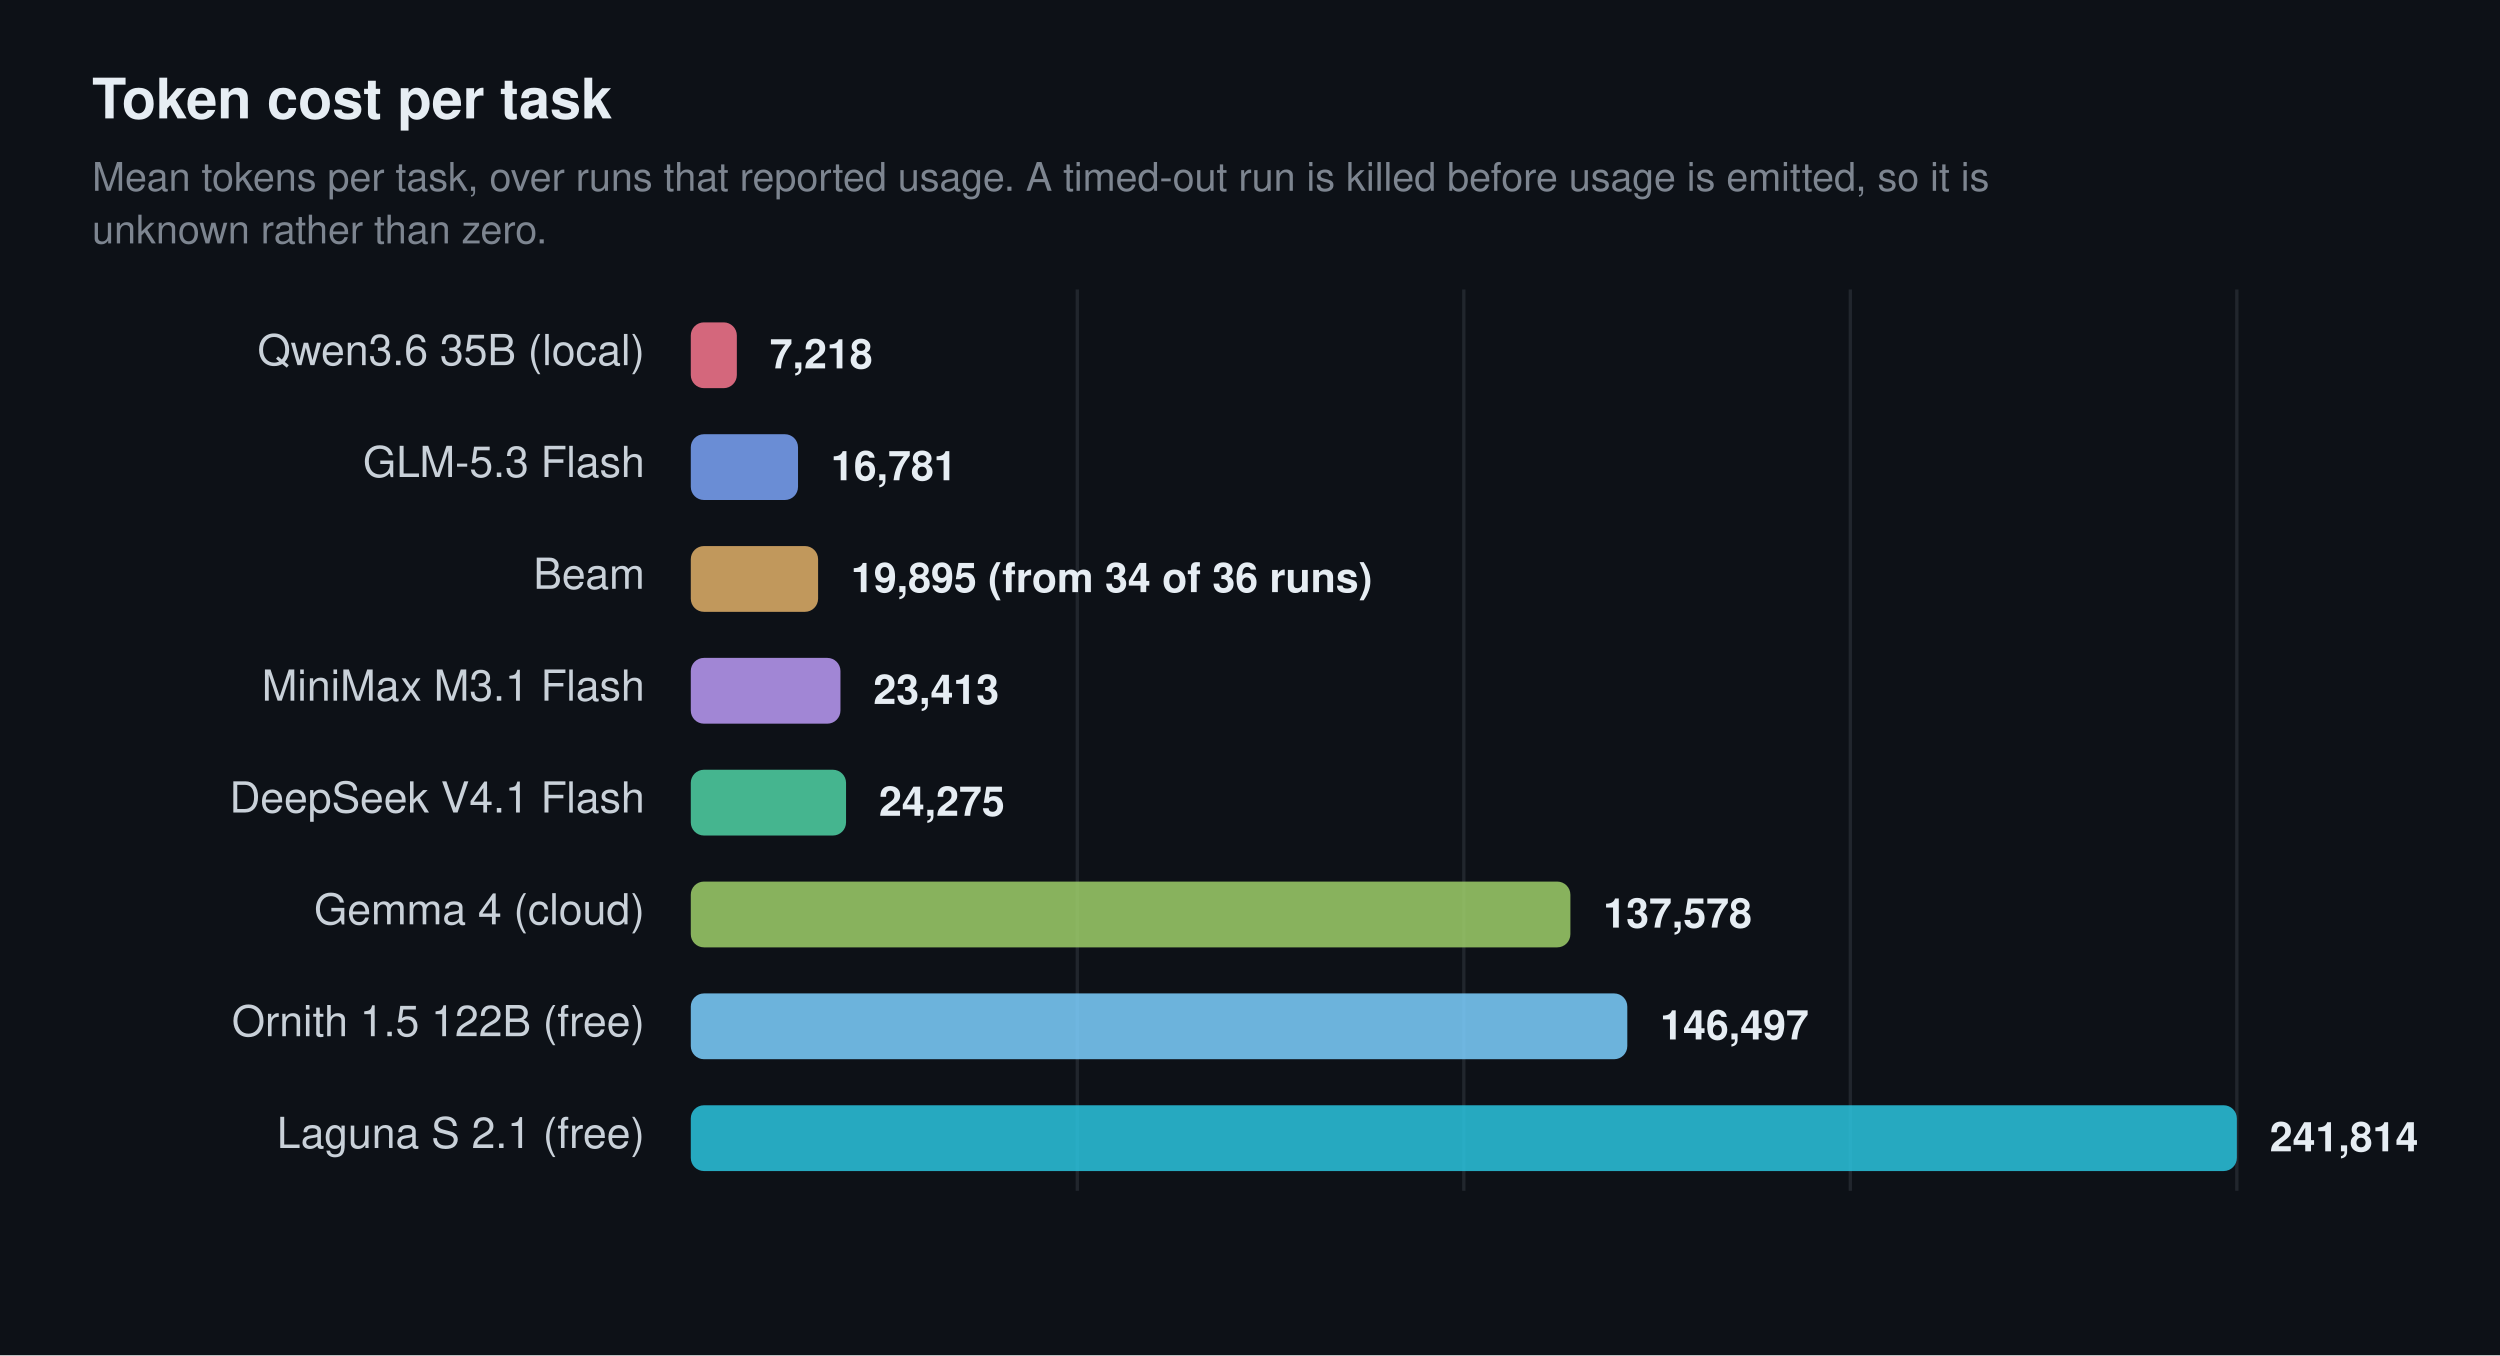
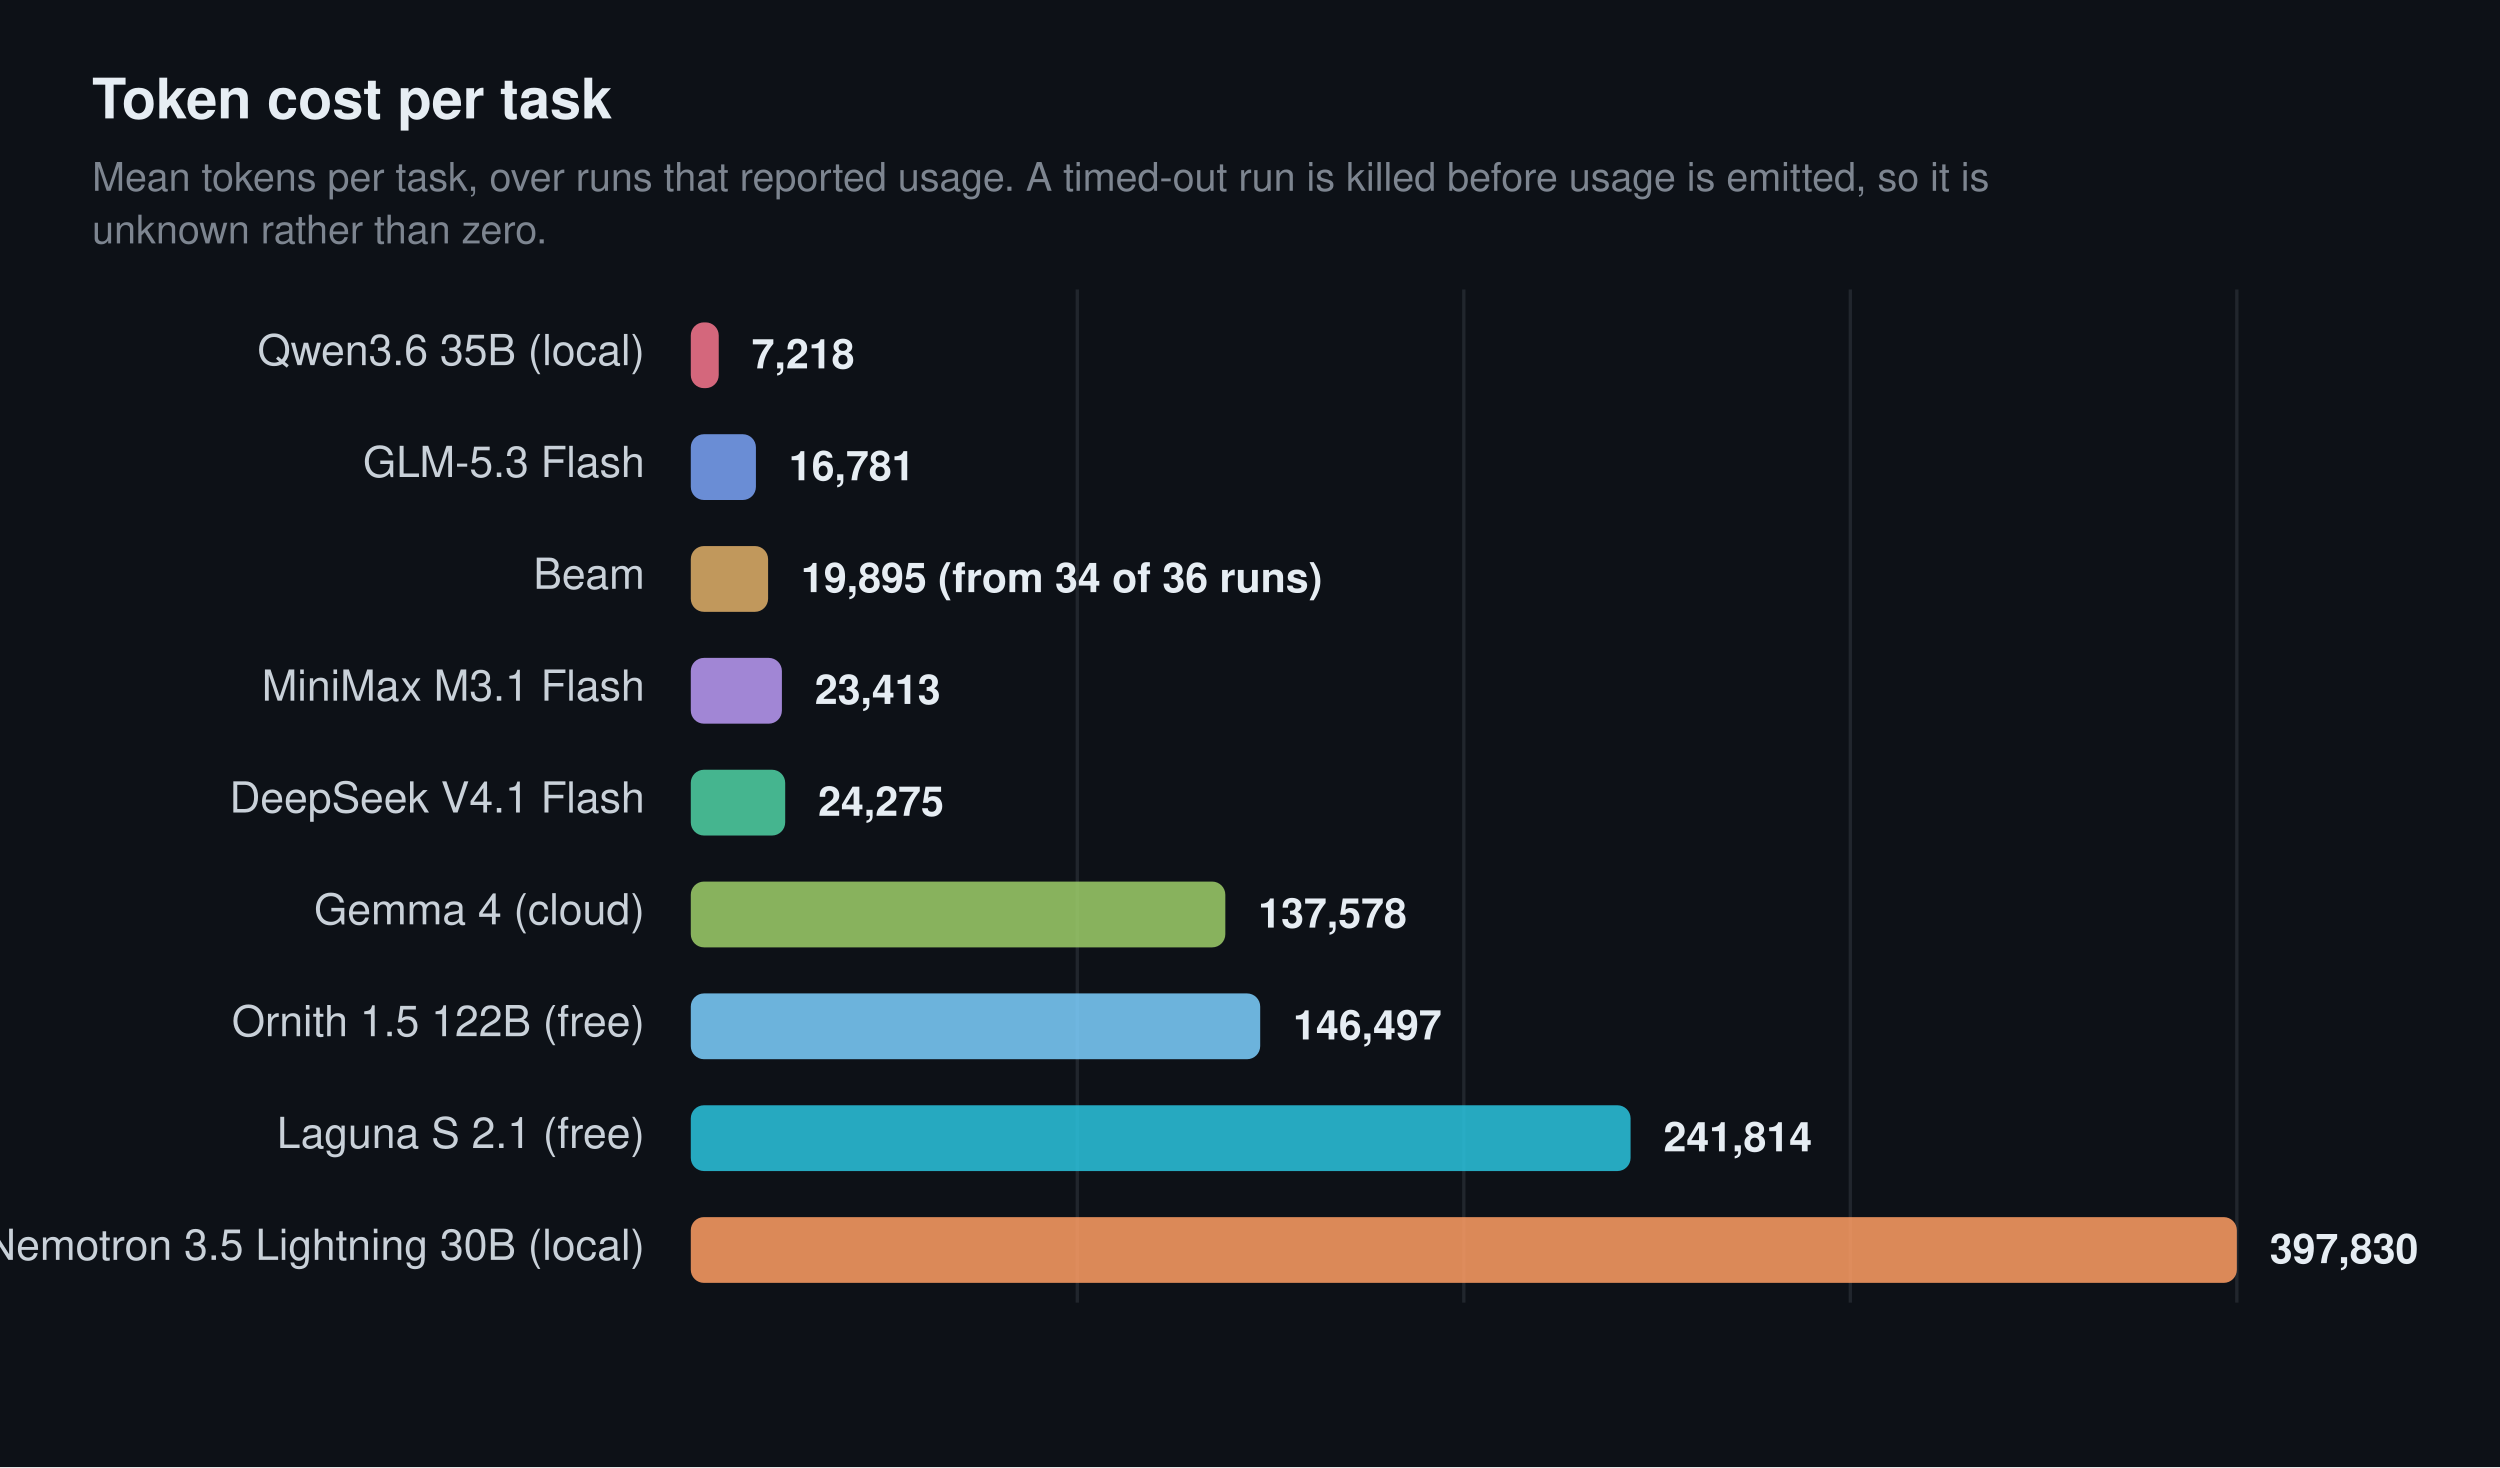
- <svg xmlns="http://www.w3.org/2000/svg" width="760" height="412" viewBox="0 0 760 412" font-family="ui-sans-serif, -apple-system, Segoe UI, Helvetica, Arial, sans-serif">
+ <svg xmlns="http://www.w3.org/2000/svg" width="760" height="446" viewBox="0 0 760 446" font-family="ui-sans-serif, -apple-system, Segoe UI, Helvetica, Arial, sans-serif">
  <rect width="100%" height="100%" fill="#0d1117" />
  <text x="28" y="36" fill="#e6edf3" font-size="17" font-weight="600">Token cost per task</text>
  <text x="28" y="58" fill="#7d8590" font-size="12">Mean tokens per task, over runs that reported usage. A timed-out run is killed before usage is emitted, so it is</text>
  <text x="28" y="74" fill="#7d8590" font-size="12">unknown rather than zero.</text>
-   <line x1="327.5" y1="88" x2="327.5" y2="362" stroke="#21262d" stroke-width="1" />
-   <line x1="445.0" y1="88" x2="445.0" y2="362" stroke="#21262d" stroke-width="1" />
-   <line x1="562.5" y1="88" x2="562.5" y2="362" stroke="#21262d" stroke-width="1" />
-   <line x1="680.0" y1="88" x2="680.0" y2="362" stroke="#21262d" stroke-width="1" />
+   <line x1="327.5" y1="88" x2="327.5" y2="396" stroke="#21262d" stroke-width="1" />
+   <line x1="445.0" y1="88" x2="445.0" y2="396" stroke="#21262d" stroke-width="1" />
+   <line x1="562.5" y1="88" x2="562.5" y2="396" stroke="#21262d" stroke-width="1" />
+   <line x1="680.0" y1="88" x2="680.0" y2="396" stroke="#21262d" stroke-width="1" />
  <text x="196" y="111" fill="#c9d1d9" font-size="13" text-anchor="end">Qwen3.6 35B (local)</text>
-   <rect x="210" y="98" width="14.0" height="20" rx="4" fill="#f7768e" opacity="0.85" />
-   <text x="234.0" y="112" fill="#e6edf3" font-size="12.5" font-weight="600">7,218</text>
+   <rect x="210" y="98" width="8.5" height="20" rx="4" fill="#f7768e" opacity="0.85" />
+   <text x="228.5" y="112" fill="#e6edf3" font-size="12.5" font-weight="600">7,218</text>
  <text x="196" y="145" fill="#c9d1d9" font-size="13" text-anchor="end">GLM-5.3 Flash</text>
-   <rect x="210" y="132" width="32.6" height="20" rx="4" fill="#7aa2f7" opacity="0.85" />
-   <text x="252.6" y="146" fill="#e6edf3" font-size="12.5" font-weight="600">16,781</text>
+   <rect x="210" y="132" width="19.8" height="20" rx="4" fill="#7aa2f7" opacity="0.85" />
+   <text x="239.8" y="146" fill="#e6edf3" font-size="12.5" font-weight="600">16,781</text>
  <text x="196" y="179" fill="#c9d1d9" font-size="13" text-anchor="end">Beam</text>
-   <rect x="210" y="166" width="38.7" height="20" rx="4" fill="#e0af68" opacity="0.85" />
-   <text x="258.7" y="180" fill="#e6edf3" font-size="12.5" font-weight="600">19,895  (from 34 of 36 runs)</text>
+   <rect x="210" y="166" width="23.5" height="20" rx="4" fill="#e0af68" opacity="0.85" />
+   <text x="243.5" y="180" fill="#e6edf3" font-size="12.5" font-weight="600">19,895  (from 34 of 36 runs)</text>
  <text x="196" y="213" fill="#c9d1d9" font-size="13" text-anchor="end">MiniMax M3.1 Flash</text>
-   <rect x="210" y="200" width="45.5" height="20" rx="4" fill="#bb9af7" opacity="0.85" />
-   <text x="265.5" y="214" fill="#e6edf3" font-size="12.5" font-weight="600">23,413</text>
+   <rect x="210" y="200" width="27.7" height="20" rx="4" fill="#bb9af7" opacity="0.85" />
+   <text x="247.7" y="214" fill="#e6edf3" font-size="12.5" font-weight="600">23,413</text>
  <text x="196" y="247" fill="#c9d1d9" font-size="13" text-anchor="end">DeepSeek V4.1 Flash</text>
-   <rect x="210" y="234" width="47.2" height="20" rx="4" fill="#4fd1a5" opacity="0.85" />
-   <text x="267.2" y="248" fill="#e6edf3" font-size="12.5" font-weight="600">24,275</text>
+   <rect x="210" y="234" width="28.7" height="20" rx="4" fill="#4fd1a5" opacity="0.85" />
+   <text x="248.7" y="248" fill="#e6edf3" font-size="12.5" font-weight="600">24,275</text>
  <text x="196" y="281" fill="#c9d1d9" font-size="13" text-anchor="end">Gemma 4 (cloud)</text>
-   <rect x="210" y="268" width="267.4" height="20" rx="4" fill="#9ece6a" opacity="0.85" />
-   <text x="487.4" y="282" fill="#e6edf3" font-size="12.5" font-weight="600">137,578</text>
+   <rect x="210" y="268" width="162.5" height="20" rx="4" fill="#9ece6a" opacity="0.85" />
+   <text x="382.5" y="282" fill="#e6edf3" font-size="12.5" font-weight="600">137,578</text>
  <text x="196" y="315" fill="#c9d1d9" font-size="13" text-anchor="end">Ornith 1.5 122B (free)</text>
-   <rect x="210" y="302" width="284.7" height="20" rx="4" fill="#7dcfff" opacity="0.85" />
-   <text x="504.7" y="316" fill="#e6edf3" font-size="12.5" font-weight="600">146,497</text>
+   <rect x="210" y="302" width="173.1" height="20" rx="4" fill="#7dcfff" opacity="0.85" />
+   <text x="393.1" y="316" fill="#e6edf3" font-size="12.5" font-weight="600">146,497</text>
  <text x="196" y="349" fill="#c9d1d9" font-size="13" text-anchor="end">Laguna S 2.1 (free)</text>
-   <rect x="210" y="336" width="470.0" height="20" rx="4" fill="#2ac3de" opacity="0.85" />
-   <text x="690.0" y="350" fill="#e6edf3" font-size="12.5" font-weight="600">241,814</text>
+   <rect x="210" y="336" width="285.7" height="20" rx="4" fill="#2ac3de" opacity="0.85" />
+   <text x="505.7" y="350" fill="#e6edf3" font-size="12.5" font-weight="600">241,814</text>
+   <text x="196" y="383" fill="#c9d1d9" font-size="13" text-anchor="end">Nemotron 3.5 Lightning 30B (local)</text>
+   <rect x="210" y="370" width="470.0" height="20" rx="4" fill="#ff9e64" opacity="0.85" />
+   <text x="690.0" y="384" fill="#e6edf3" font-size="12.5" font-weight="600">397,830</text>
</svg>
